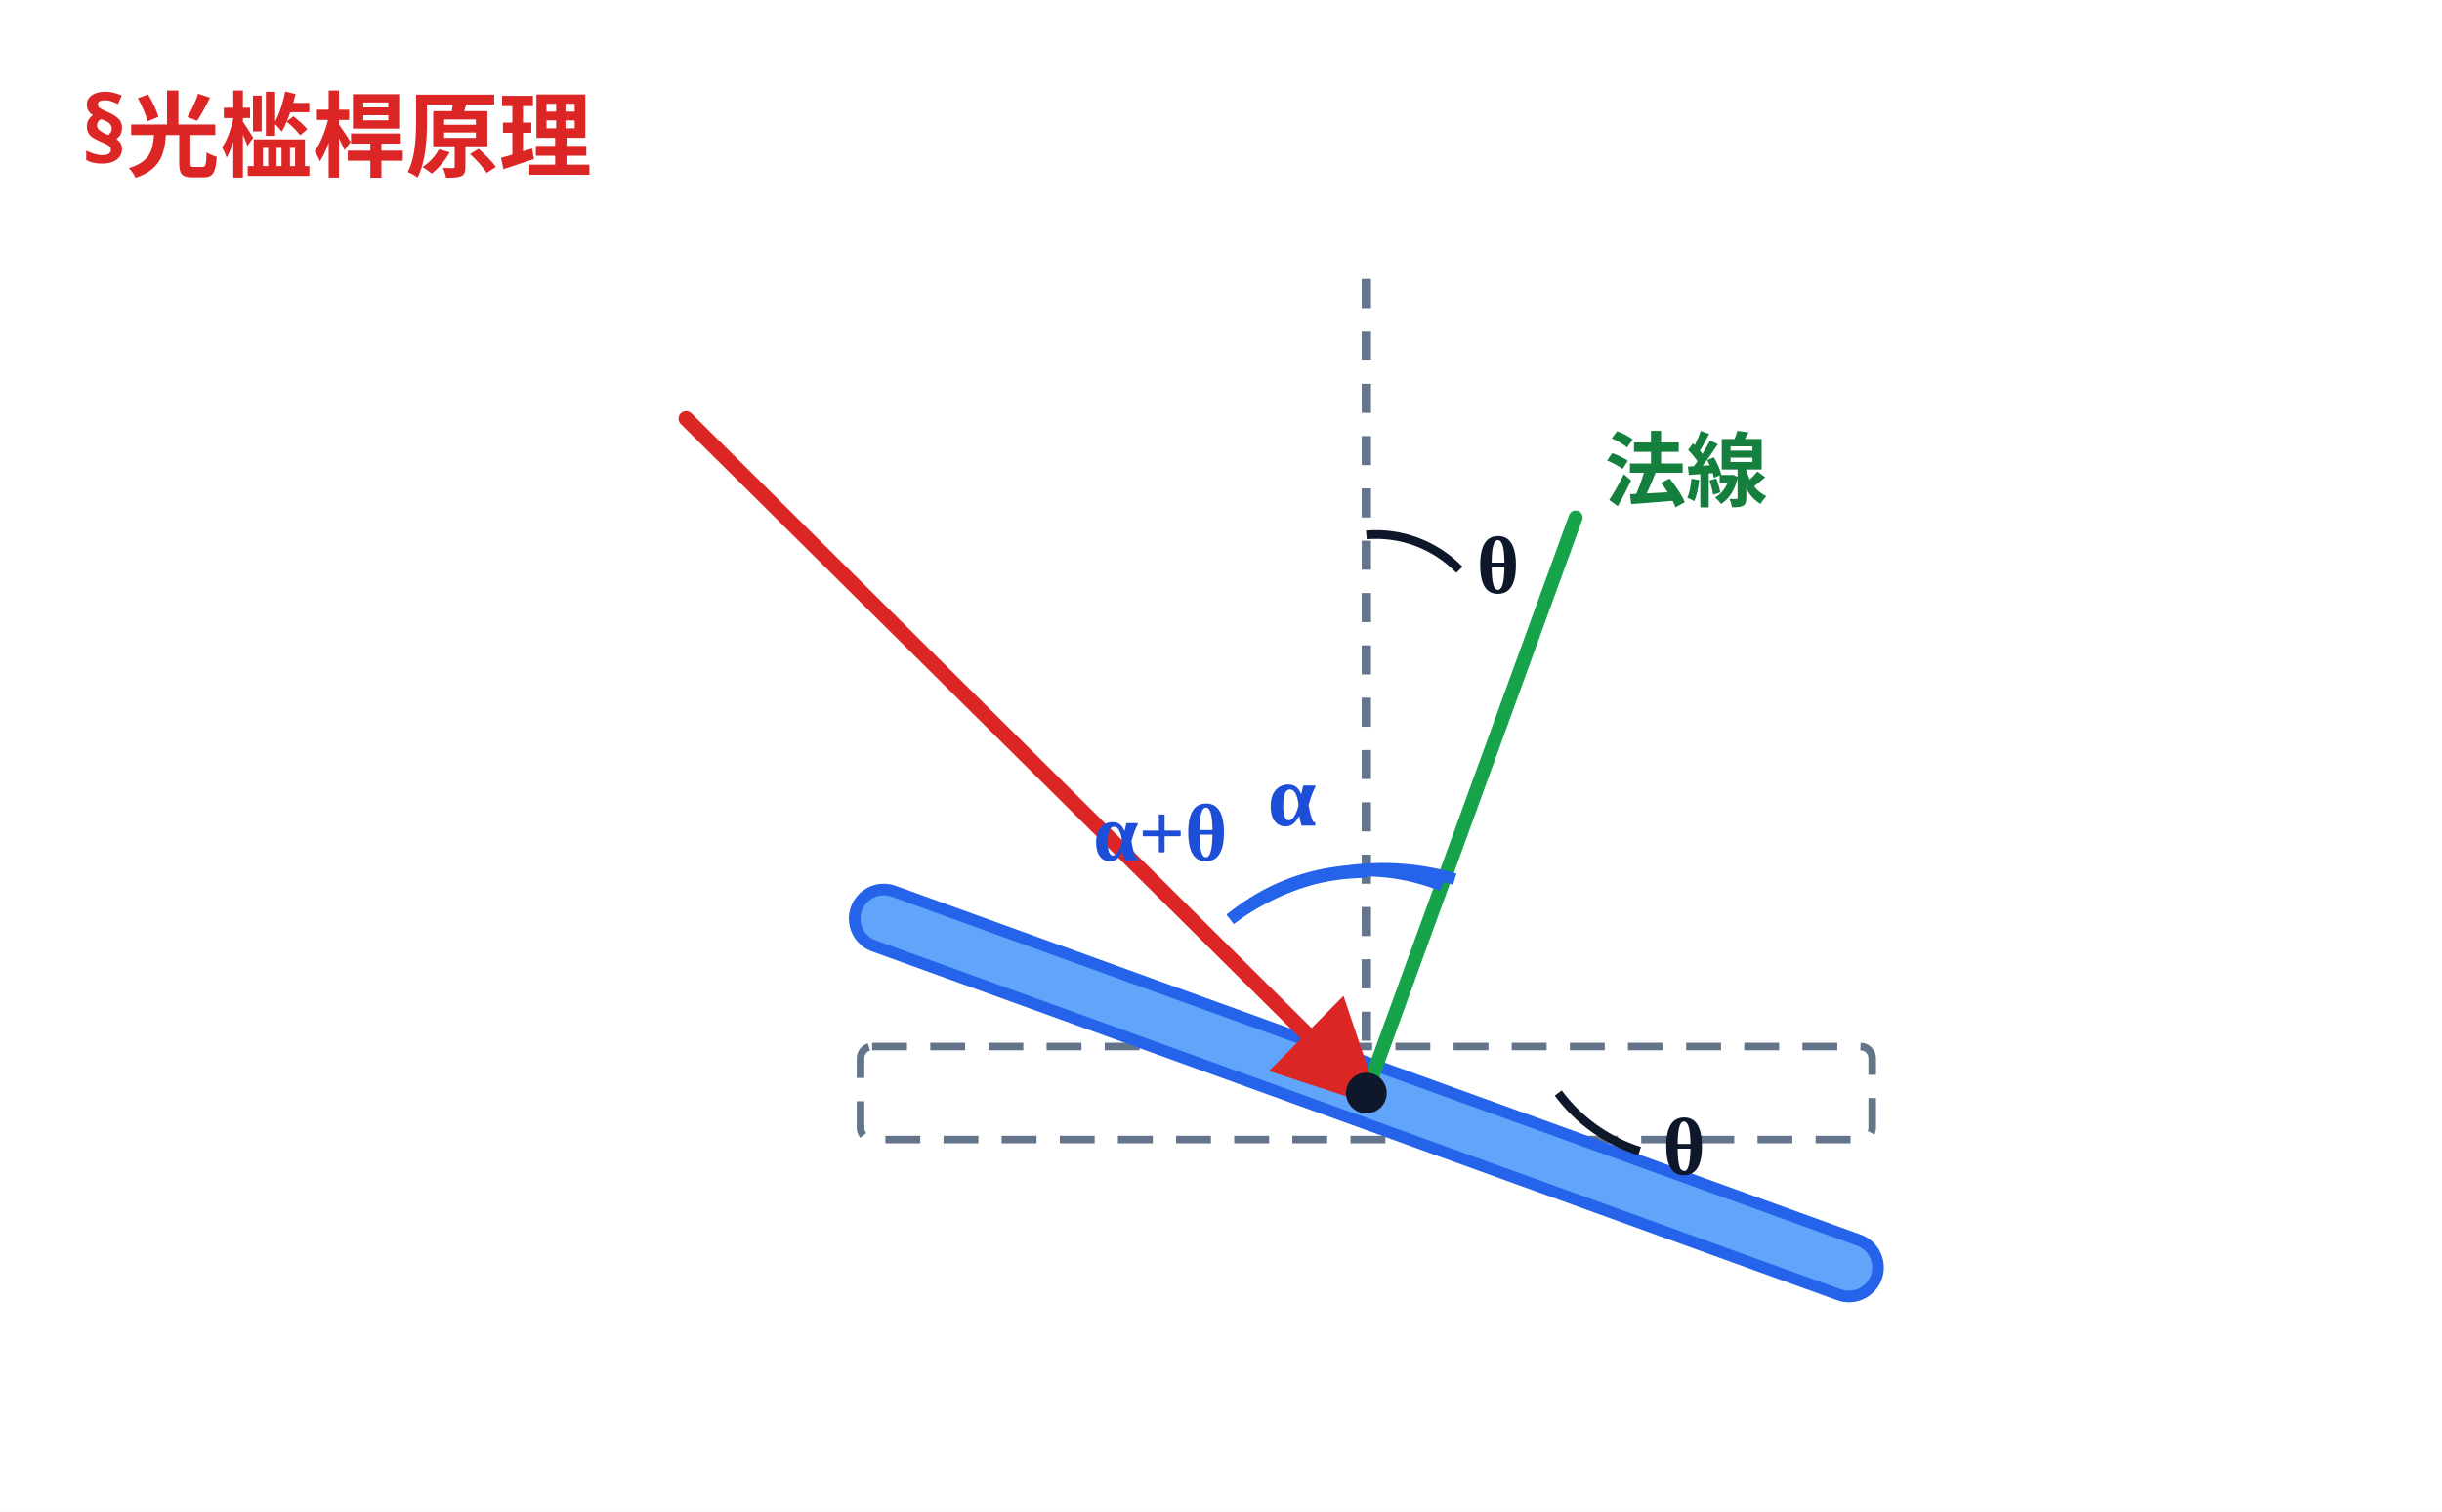
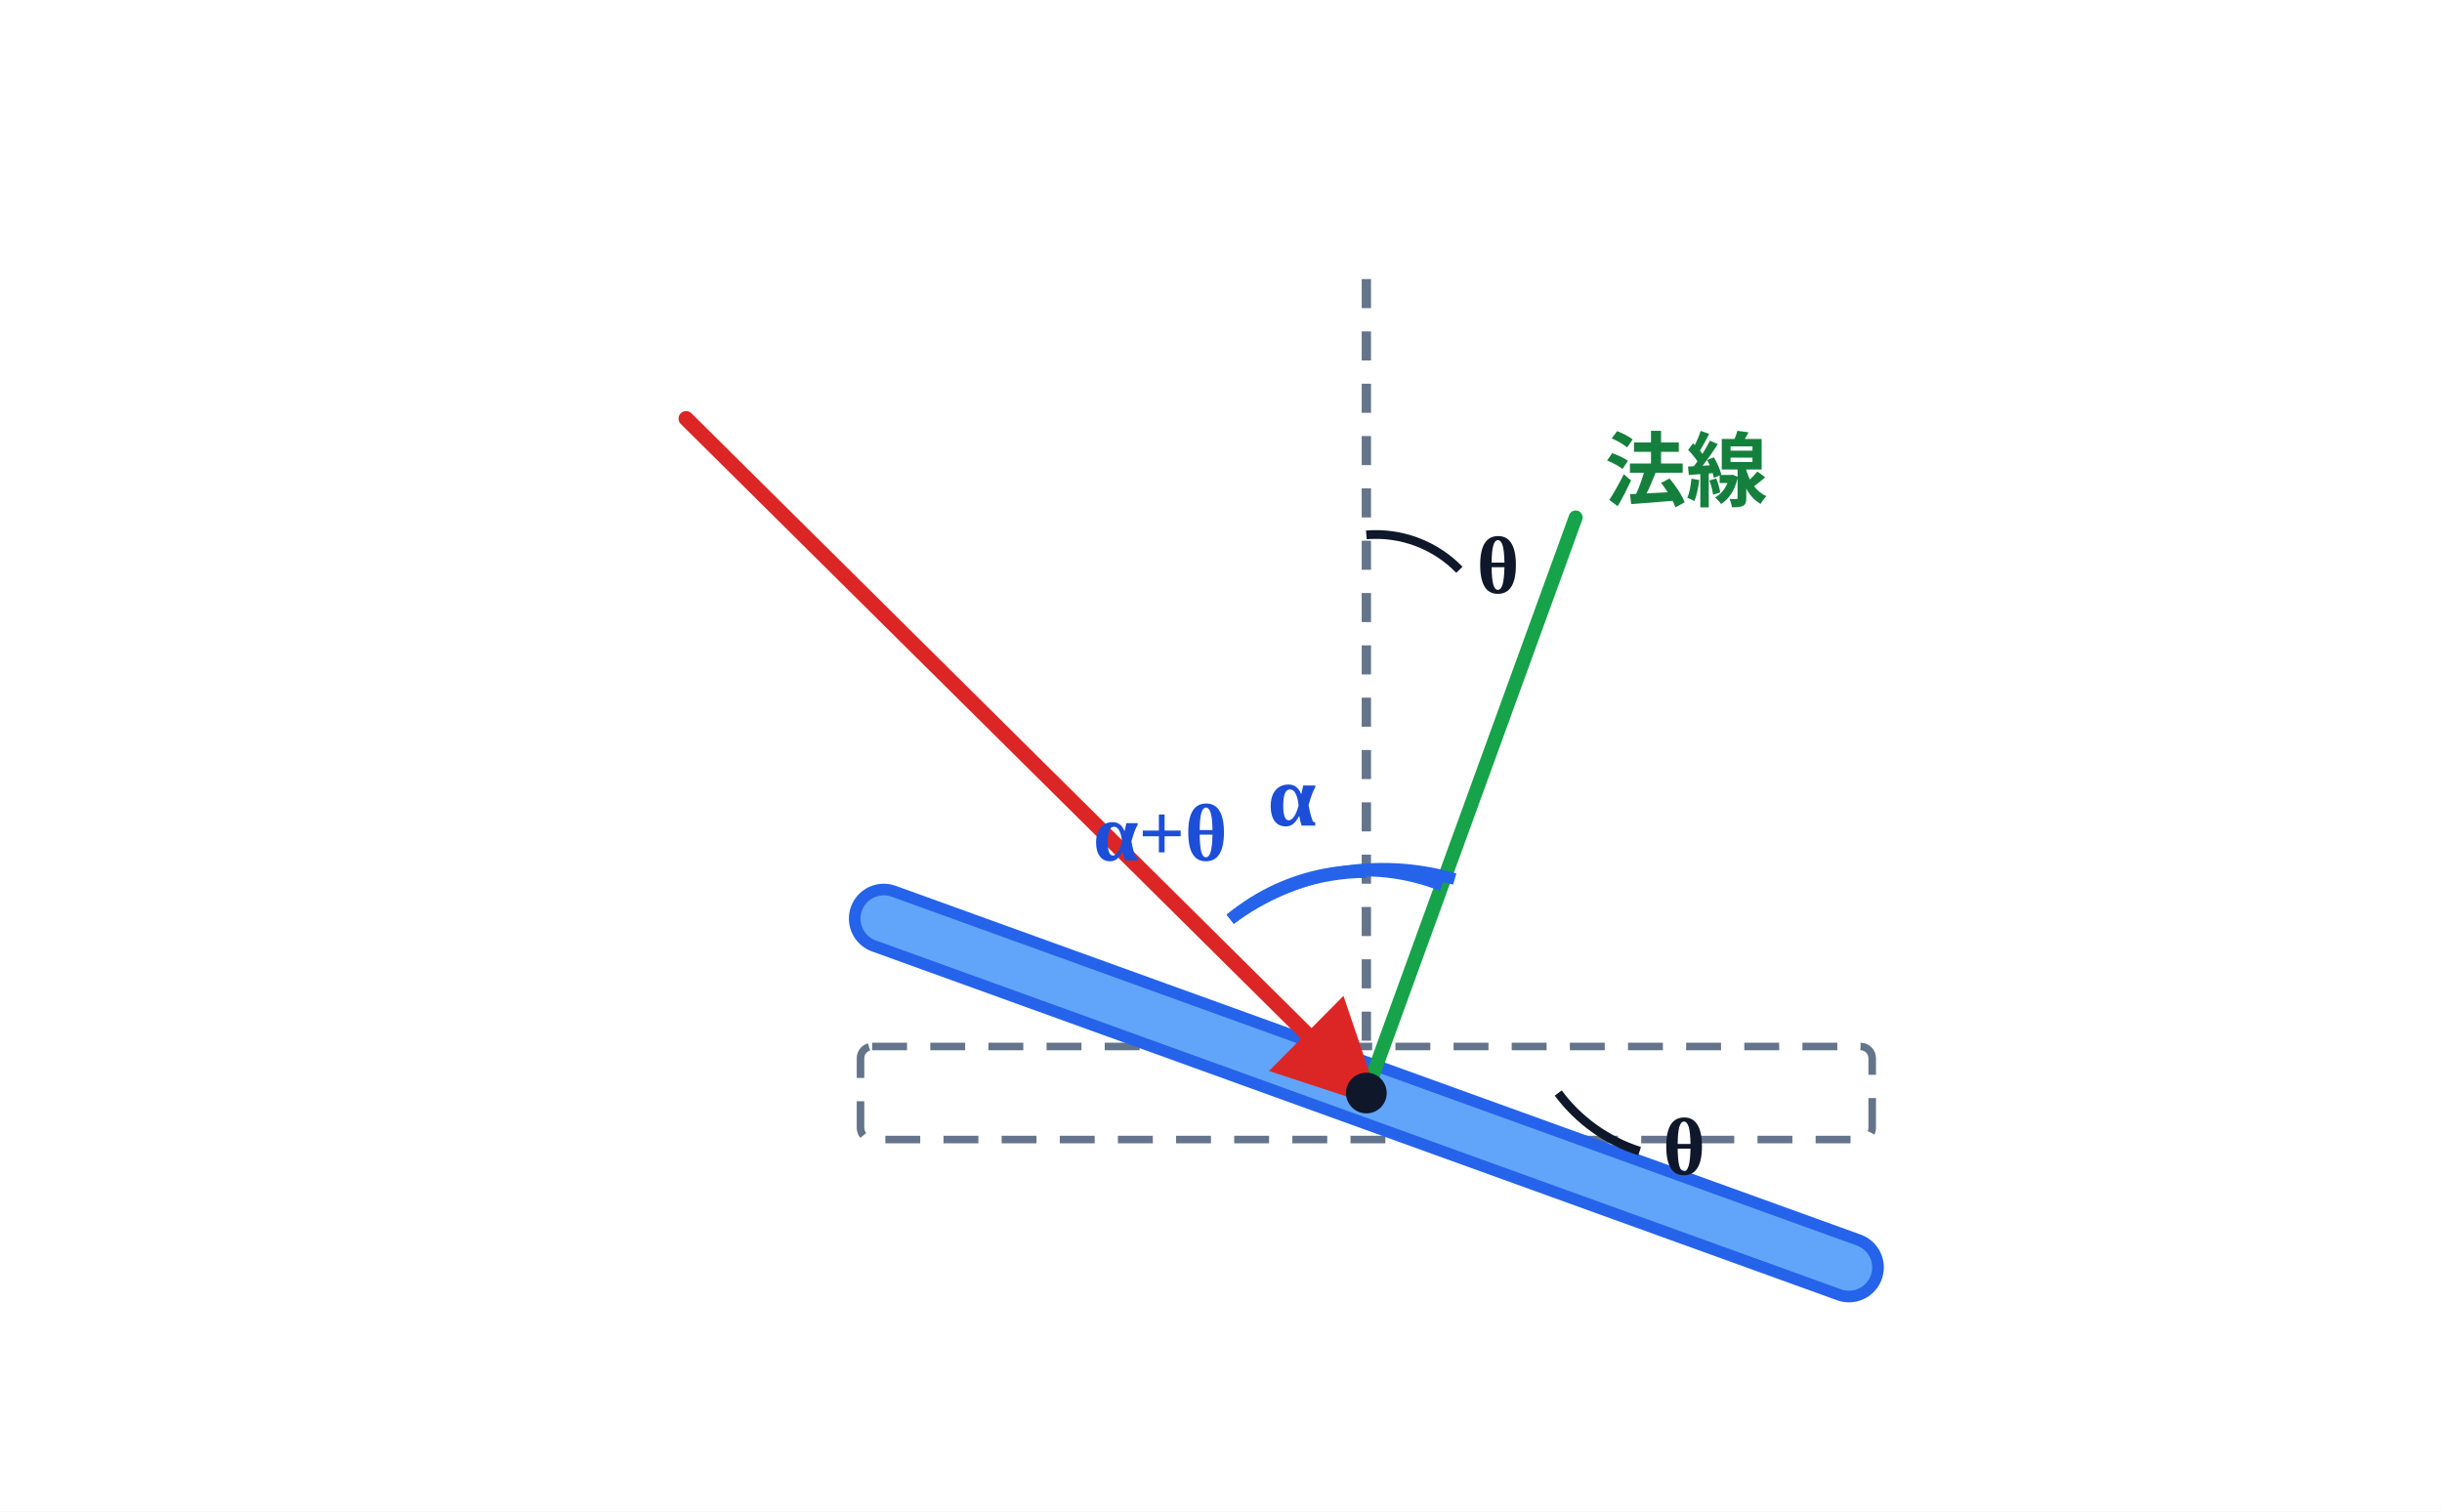
<svg xmlns="http://www.w3.org/2000/svg" viewBox="0 0 420 260" role="img" aria-label="optical lever">
  <rect width="420" height="260" fill="#fff" />
-   <text x="14" y="28" font-size="16" fill="#dc2626" font-weight="800" font-family="system-ui,'Microsoft JhengHei',sans-serif">§光槛桿原理</text>
  <rect x="148" y="180" width="174" height="16" fill="none" stroke="#64748b" stroke-width="1.3" stroke-dasharray="6 4" rx="2" />
  <line x1="235" y1="188" x2="235" y2="44" stroke="#64748b" stroke-width="1.6" stroke-dasharray="5 4" />
  <line x1="152" y1="158" x2="318" y2="218" stroke="#2563eb" stroke-width="12" stroke-linecap="round" />
  <line x1="152" y1="158" x2="318" y2="218" stroke="#60a5fa" stroke-width="8" stroke-linecap="round" />
  <line x1="235" y1="188" x2="271" y2="89" stroke="#16a34a" stroke-width="2.4" stroke-linecap="round" />
  <text x="276" y="86" font-size="14" fill="#15803d" font-weight="800" font-family="system-ui,'Microsoft JhengHei',sans-serif">法線</text>
  <defs>
    <marker id="ol-in" viewBox="0 0 10 10" refX="8" refY="5" markerWidth="7" markerHeight="7" orient="auto">
      <path d="M0,0 L10,5 L0,10 Z" fill="#dc2626" />
    </marker>
  </defs>
  <line x1="118" y1="72" x2="235" y2="188" stroke="#dc2626" stroke-width="2.6" stroke-linecap="round" marker-end="url(#ol-in)" />
  <path d="M 235 150 A 38 38 0 0 0 211.6 158.1" fill="none" stroke="#2563eb" stroke-width="2" />
  <text x="218" y="142" font-size="15" fill="#1d4ed8" font-weight="700" font-family="Times New Roman,serif">α</text>
  <path d="M 248 152.3 A 36 36 0 0 0 211.6 158.1" fill="none" stroke="#2563eb" stroke-width="2" />
  <path d="M 250.2 151.2 A 44 44 0 0 0 211.6 158.1" fill="none" stroke="#2563eb" stroke-width="2" />
  <text x="188" y="148" font-size="14" fill="#1d4ed8" font-weight="700" font-family="Times New Roman,serif">α+θ</text>
  <path d="M 235 92 A 20 20 0 0 1 251 98" fill="none" stroke="#0f172a" stroke-width="1.5" />
  <text x="254" y="102" font-size="14" fill="#0f172a" font-weight="700" font-family="Times New Roman,serif">θ</text>
  <path d="M 268 188 A 28 28 0 0 0 282 198" fill="none" stroke="#0f172a" stroke-width="1.5" />
  <text x="286" y="202" font-size="14" fill="#0f172a" font-weight="700" font-family="Times New Roman,serif">θ</text>
  <circle cx="235" cy="188" r="3.5" fill="#0f172a" />
</svg>
